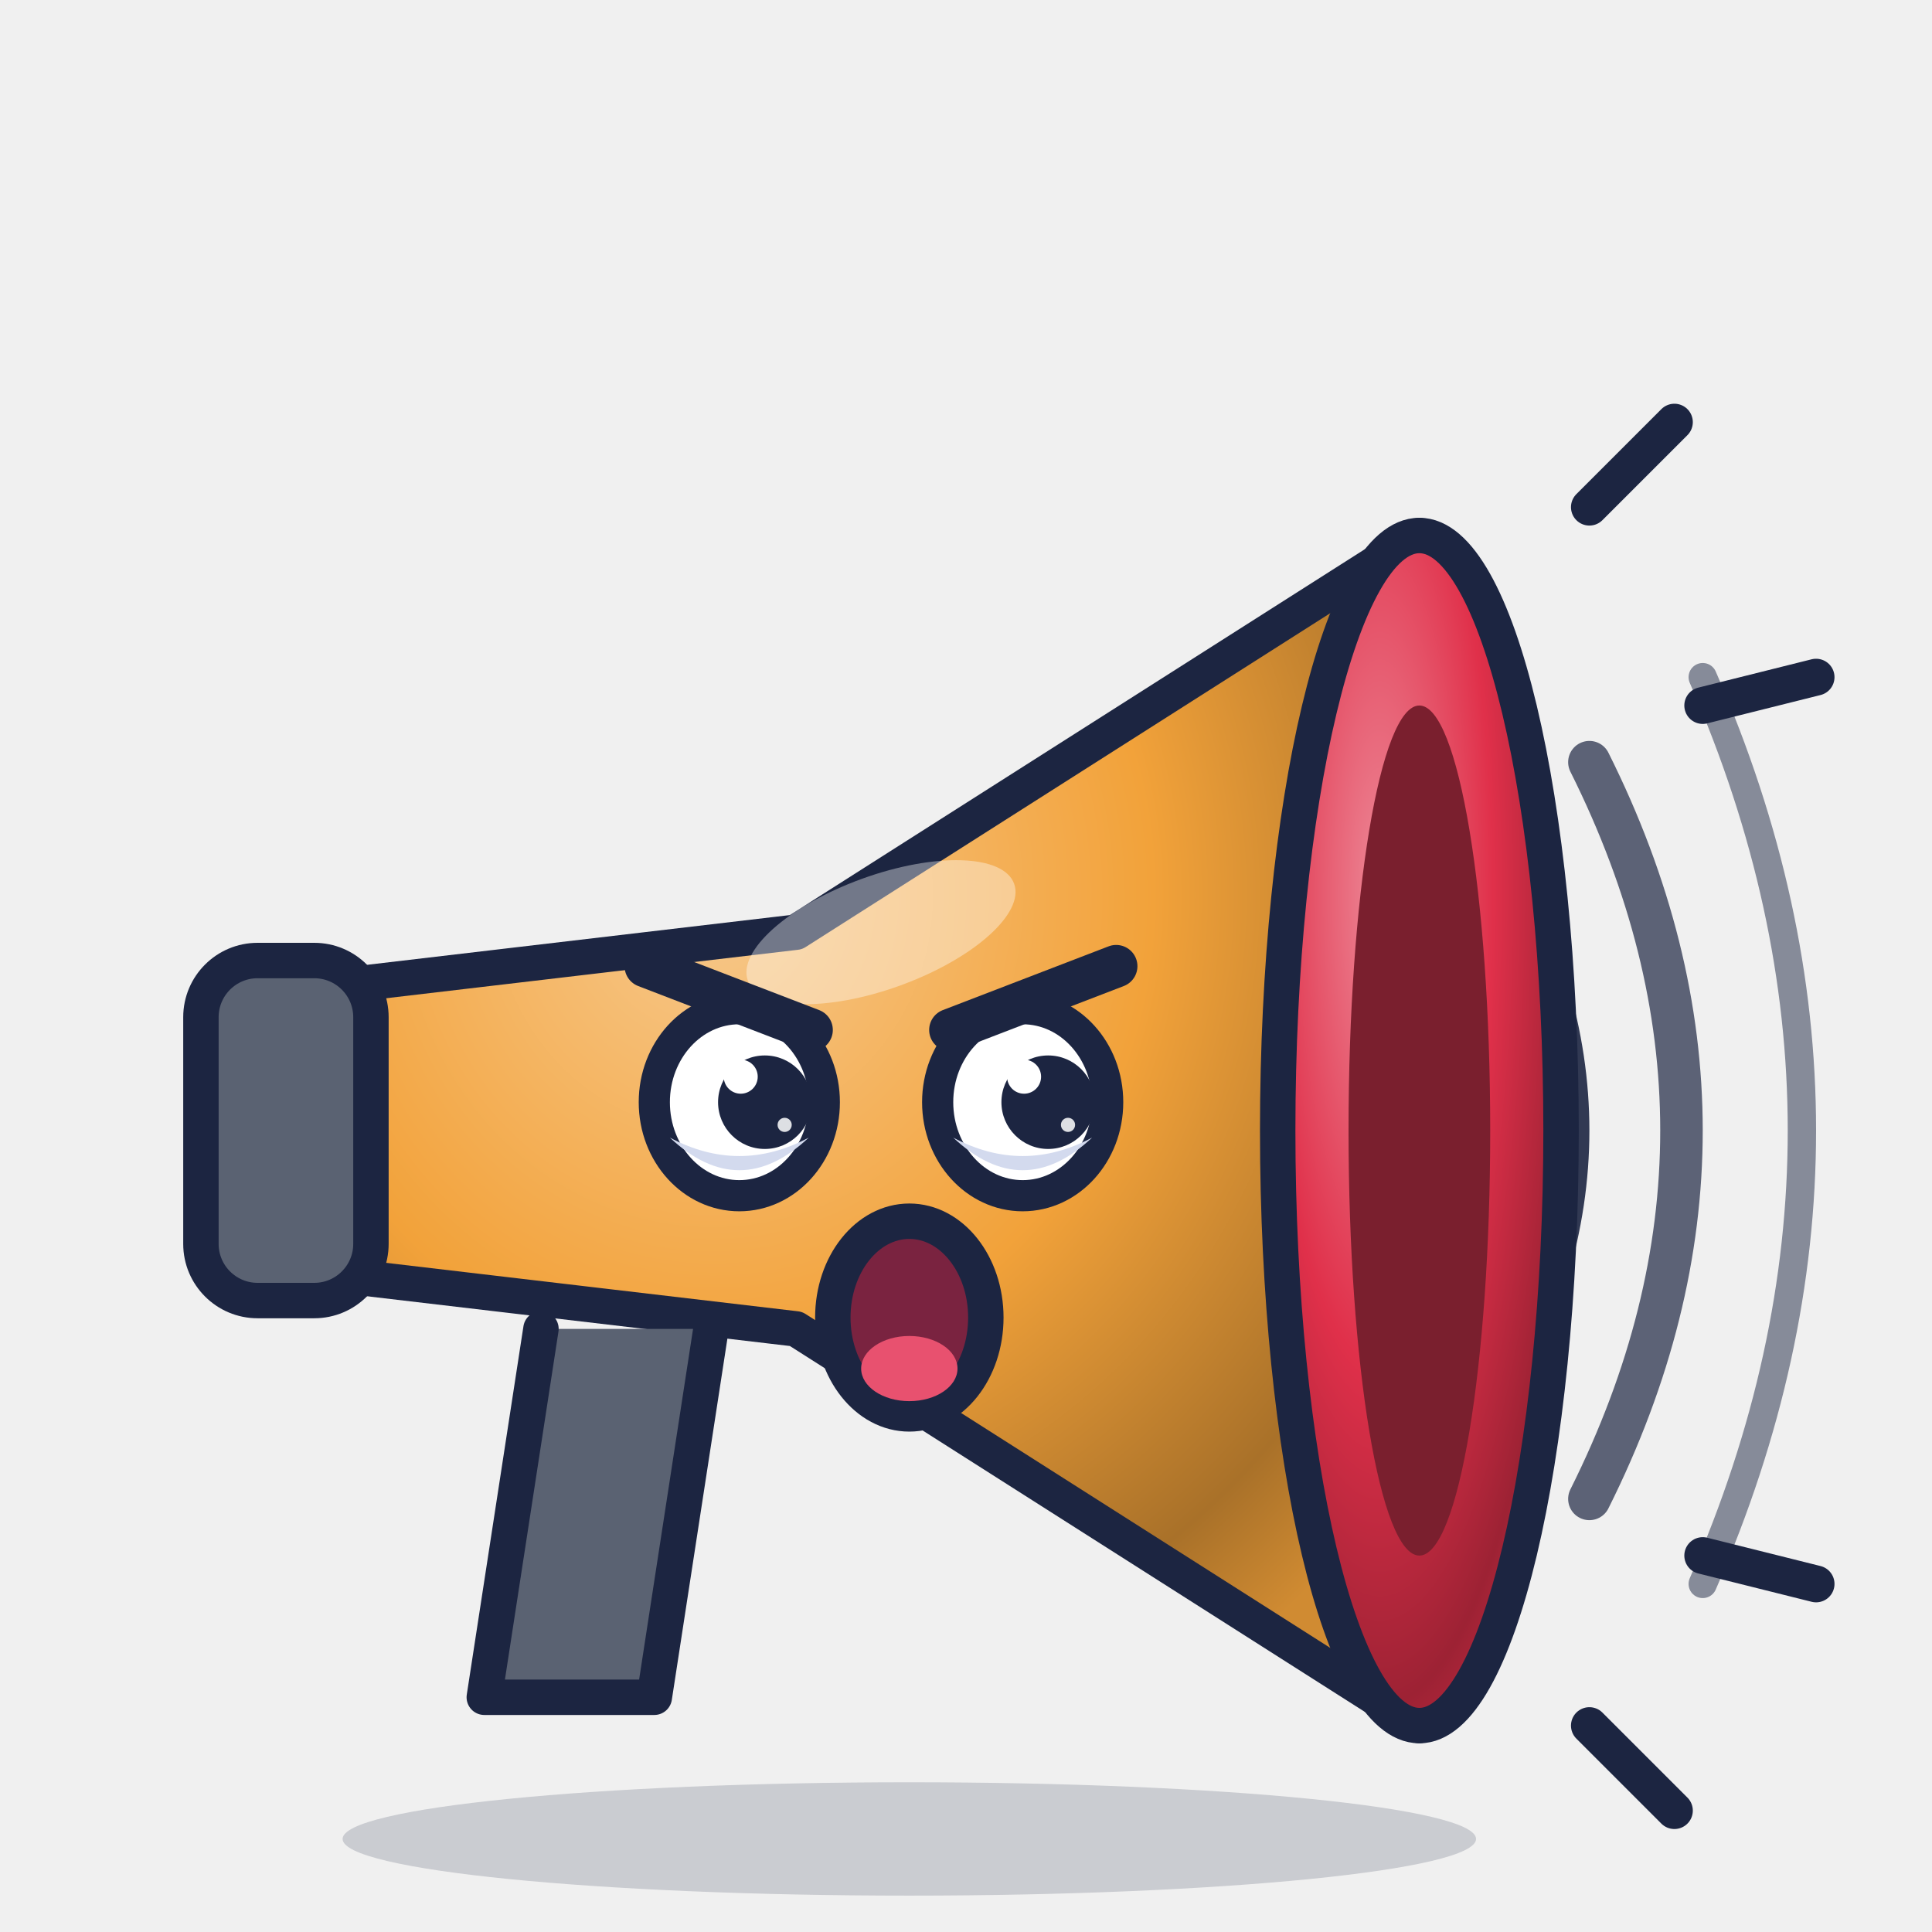
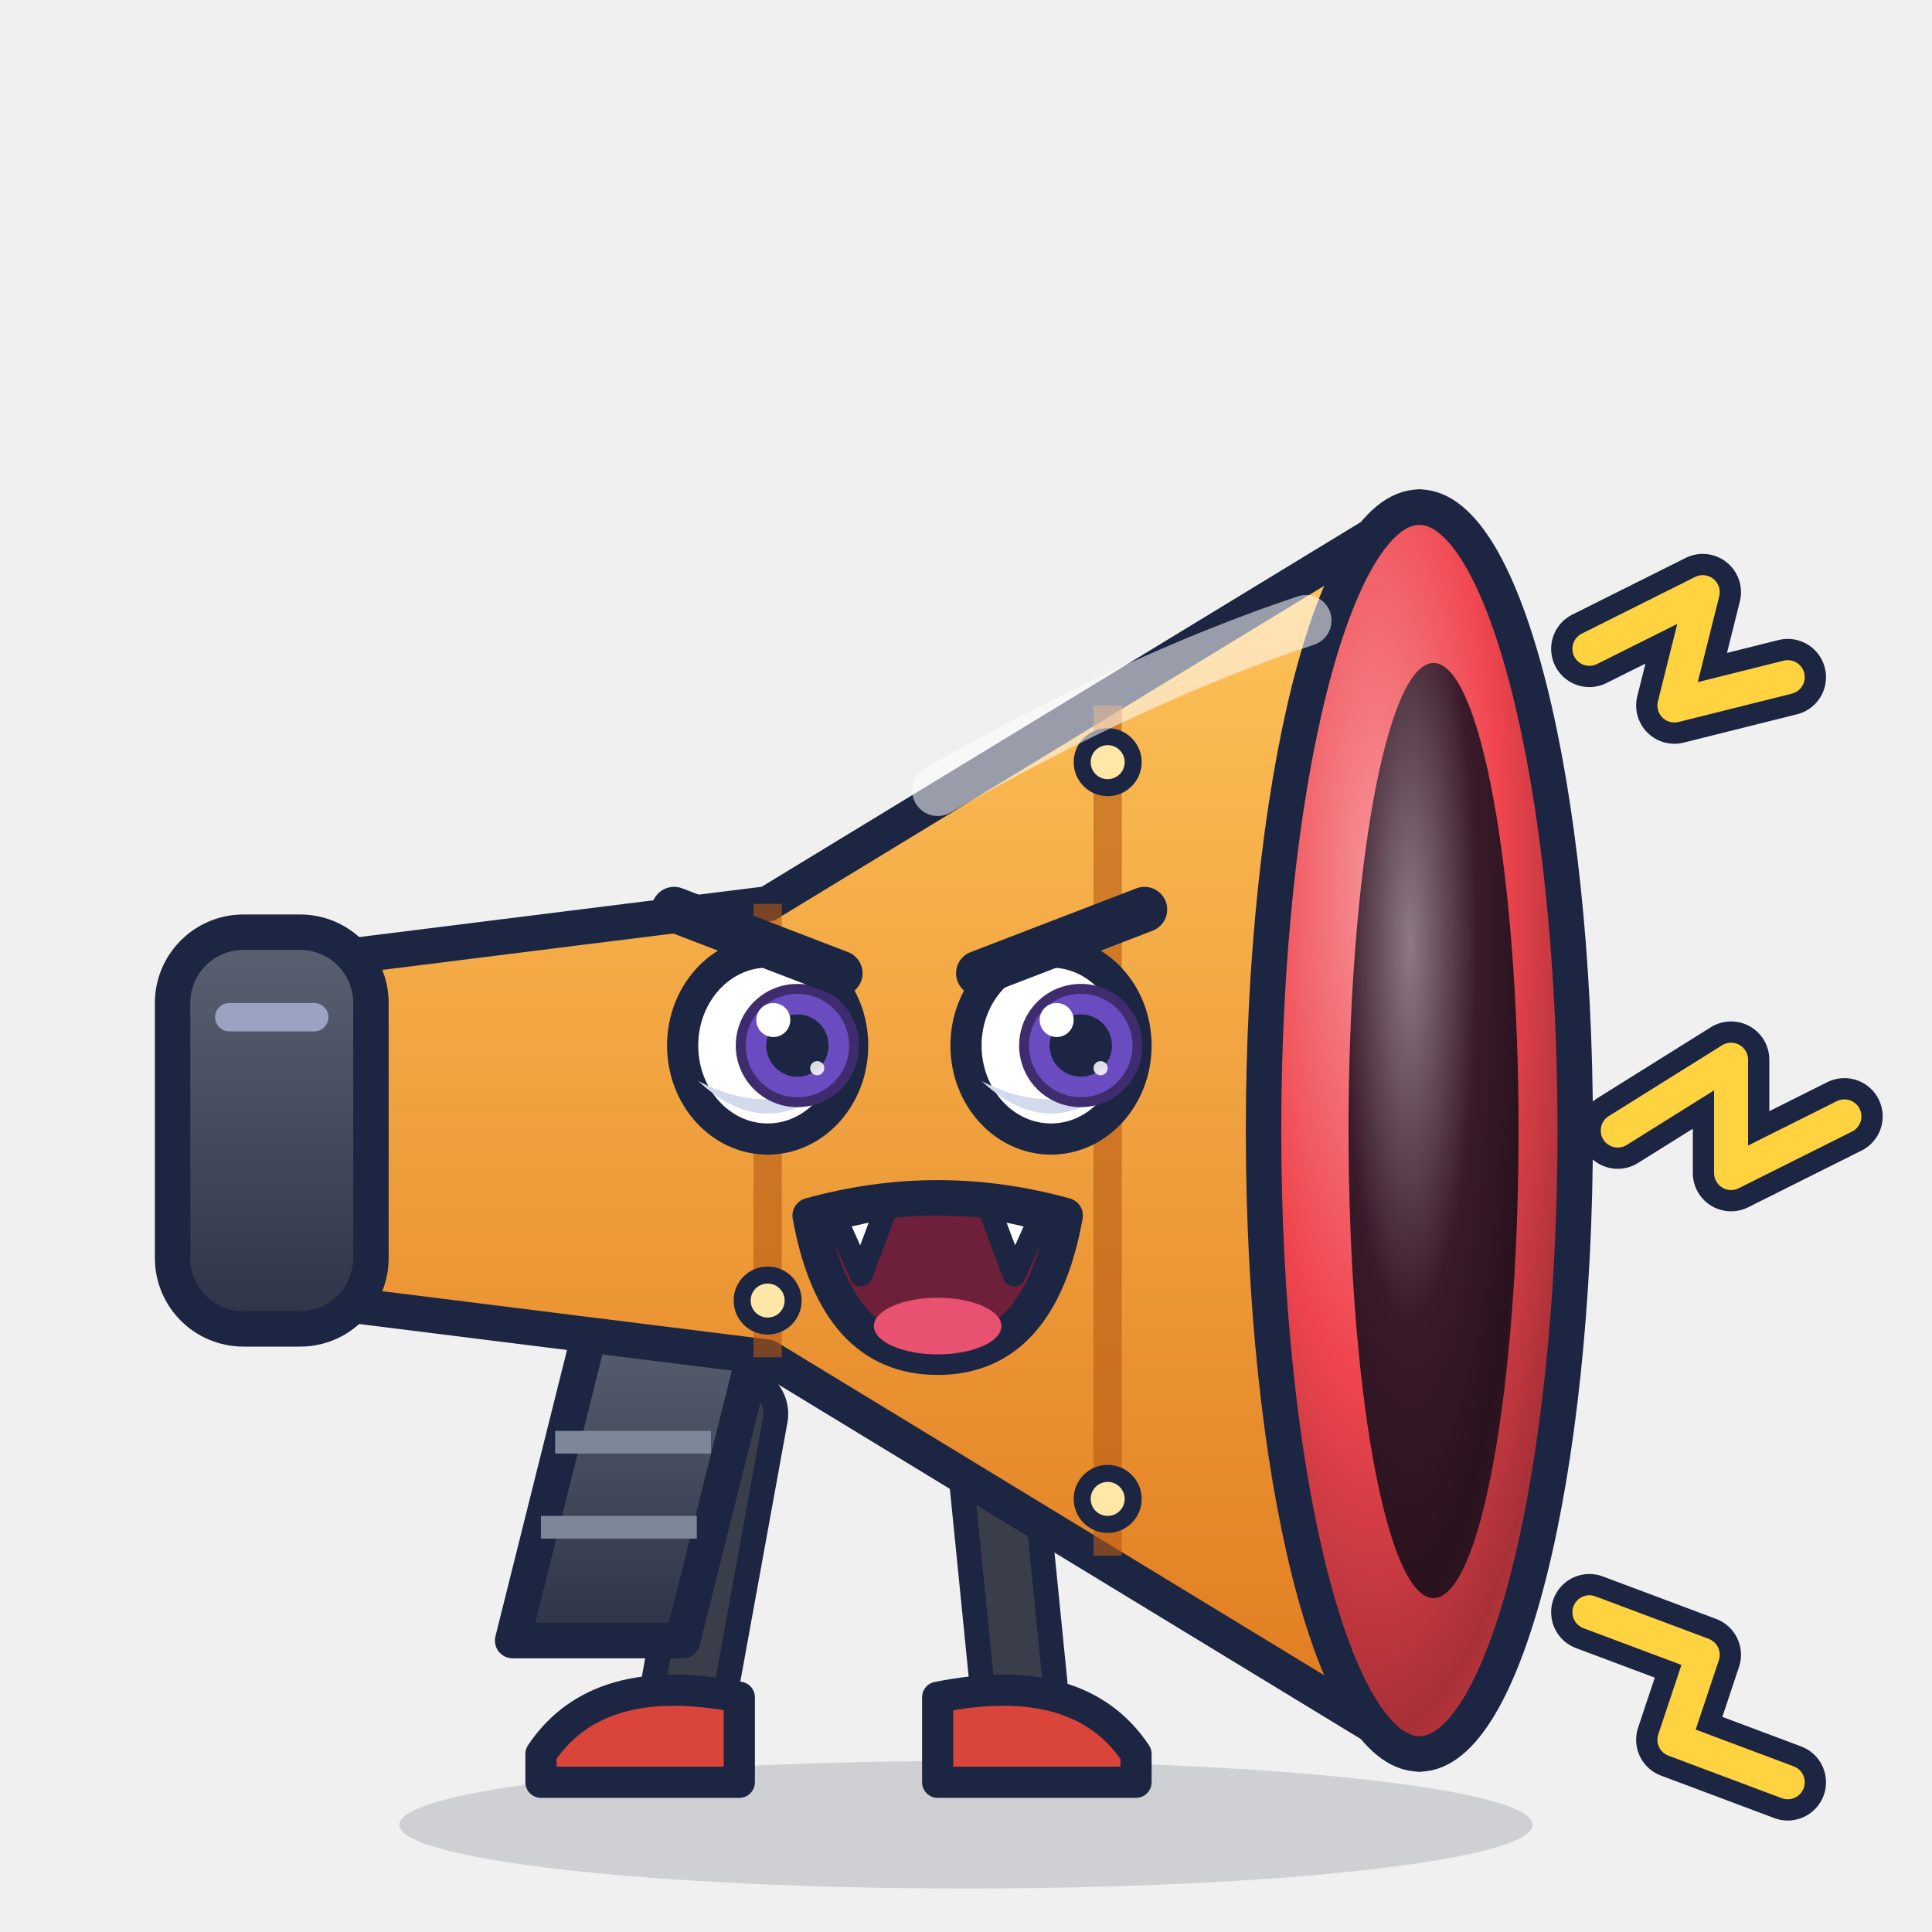
<svg aria-hidden="true" viewBox="0 0 120 120">
  <defs>
-     <radialGradient id="m-laerm__a" cx="36%" cy="30%" r="80%">
-       <stop offset="0" stop-color="#f7c98d" />
-       <stop offset=".5" stop-color="#f2a23a" />
-       <stop offset=".86" stop-color="#a97129" />
-       <stop offset="1" stop-color="#d08b32" />
+     <radialGradient id="m-laerm__c" cx="36%" cy="30%" r="80%">
+       <stop offset="0" stop-color="#f69398" />
+       <stop offset=".5" stop-color="#f0454e" />
+       <stop offset=".86" stop-color="#a83037" />
+       <stop offset="1" stop-color="#ce3b43" />
    </radialGradient>
-     <radialGradient id="m-laerm__b" cx="36%" cy="30%" r="80%">
-       <stop offset="0" stop-color="#ed8796" />
-       <stop offset=".5" stop-color="#e0304a" />
-       <stop offset=".86" stop-color="#9d2234" />
-       <stop offset="1" stop-color="#c12940" />
+     <radialGradient id="m-laerm__d" cx="36%" cy="30%" r="80%">
+       <stop offset="0" stop-color="#8d7a83" />
+       <stop offset=".5" stop-color="#3a1a2a" />
+       <stop offset=".86" stop-color="#29121d" />
+       <stop offset="1" stop-color="#321624" />
    </radialGradient>
+     <linearGradient id="m-laerm__b" x1="0" x2="0" y1="0" y2="1">
+       <stop offset="0" stop-color="#ffc65c" />
+       <stop offset="1" stop-color="#e07a1f" />
+     </linearGradient>
+     <linearGradient id="m-laerm__a" x1="0" x2="0" y1="0" y2="1">
+       <stop offset="0" stop-color="#5a6272" />
+       <stop offset="1" stop-color="#2e3448" />
+     </linearGradient>
  </defs>
  <g transform="matrix(.88 0 0 .88 7.2 13.9)">
-     <ellipse cx="56" cy="114" fill="#1c2541" opacity=".18" rx="40" ry="4" />
-     <path fill="none" stroke="#1c2541" stroke-linecap="round" stroke-width="4" d="M96 44q12 20 0 40" opacity=".9" />
-     <path fill="none" stroke="#1c2541" stroke-linecap="round" stroke-width="3" d="M104 38q13 26 0 52" opacity=".7" />
-     <path fill="none" stroke="#1c2541" stroke-linecap="round" stroke-width="2" d="M112 32q14 32 0 64" opacity=".5" />
-     <path fill="url(#m-laerm__a)" stroke="#1c2541" stroke-linecap="round" stroke-linejoin="round" stroke-width="2.5" d="m14 54 34-4 44-28v84L48 78l-34-4Z" />
-     <ellipse cx="92" cy="64" fill="url(#m-laerm__b)" stroke="#1c2541" stroke-linecap="round" stroke-linejoin="round" stroke-width="2.5" rx="10" ry="42" />
-     <ellipse cx="92" cy="64" fill="#7a1f2e" rx="5" ry="30" />
-     <rect width="12" height="24" x="6" y="52" fill="#5a6272" stroke="#1c2541" stroke-linecap="round" stroke-linejoin="round" stroke-width="2.5" rx="4" />
-     <path fill="#5a6272" stroke="#1c2541" stroke-linecap="round" stroke-linejoin="round" stroke-width="2.5" d="m30 78-4 26h12l4-26" />
-     <ellipse cx="54" cy="50" fill="#fff" opacity=".38" rx="10" ry="4" transform="rotate(-20 54 50)" />
-     <ellipse cx="44" cy="62" fill="#fff" stroke="#1c2541" stroke-linecap="round" stroke-linejoin="round" stroke-width="2.2" rx="6" ry="6.6" />
-     <path fill="#d3daee" d="M39.1 64.5q4.9 4.6 9.8 0-4.9 2.6-9.8 0" />
-     <circle cx="45.8" cy="62" r="3.3" fill="#1c2541" />
-     <circle cx="44.1" cy="60.2" r="1.2" fill="#fff" />
-     <circle cx="47.2" cy="63.6" r=".5" fill="#fff" opacity=".85" />
-     <path fill="none" stroke="#1c2541" stroke-linecap="round" stroke-width="3" d="m37.4 52.4 11.7 4.5" />
-     <ellipse cx="64" cy="62" fill="#fff" stroke="#1c2541" stroke-linecap="round" stroke-linejoin="round" stroke-width="2.2" rx="6" ry="6.6" />
-     <path fill="#d3daee" d="M59.1 64.5q4.9 4.6 9.8 0-4.9 2.6-9.8 0" />
-     <circle cx="65.8" cy="62" r="3.3" fill="#1c2541" />
-     <circle cx="64.1" cy="60.2" r="1.2" fill="#fff" />
-     <circle cx="67.2" cy="63.6" r=".5" fill="#fff" opacity=".85" />
-     <path fill="none" stroke="#1c2541" stroke-linecap="round" stroke-width="3" d="m70.6 52.4-11.7 4.5" />
-     <ellipse cx="56" cy="77.2" fill="#7a2340" stroke="#1c2541" stroke-linecap="round" stroke-linejoin="round" stroke-width="2.5" rx="5.4" ry="6.8" />
-     <ellipse cx="56" cy="80.8" fill="#e8516f" rx="3.4" ry="2.3" />
-     <path stroke="#1c2541" stroke-linecap="round" stroke-width="2.6" d="m104 20 6-6m2 20 8-2m-16 74 6 6m2-18 8 2" />
+     <ellipse cx="60" cy="113" fill="#1c2541" opacity=".16" rx="40" ry="4.5" />
+     <path fill="none" stroke="#1c2541" stroke-linecap="round" stroke-linejoin="round" stroke-width="6.9" d="m44 84-4 22" />
+     <path fill="none" stroke="#3a3d4a" stroke-linecap="round" stroke-linejoin="round" stroke-width="3.4" d="m44 84-4 22" />
+     <path fill="none" stroke="#1c2541" stroke-linecap="round" stroke-linejoin="round" stroke-width="6.9" d="m62 86 2 20" />
+     <path fill="none" stroke="#3a3d4a" stroke-linecap="round" stroke-linejoin="round" stroke-width="3.4" d="m62 86 2 20" />
+     <path fill="#d9453b" stroke="#1c2541" stroke-linecap="round" stroke-linejoin="round" stroke-width="2.2" d="M30 108q4-6 14-4v6H30Zm28-4q10-2 14 4v2H58Z" />
+     <path fill="url(#m-laerm__a)" stroke="#1c2541" stroke-linecap="round" stroke-linejoin="round" stroke-width="2.5" d="m34 76-6 24h12l6-24Z" />
+     <path stroke="#7e879a" stroke-width="1.6" d="M31 86h11m-12 6h11" />
+     <path fill="url(#m-laerm__b)" stroke="#1c2541" stroke-linecap="round" stroke-linejoin="round" stroke-width="2.5" d="m14 52 32-4 46-28v88L46 80l-32-4Z" />
+     <path fill="none" stroke="#b85a14" stroke-width="2" d="M46 48v32m24-46v60" opacity=".6" />
+     <circle cx="46" cy="52" r="1.8" fill="#ffe7a8" stroke="#1c2541" stroke-linecap="round" stroke-linejoin="round" stroke-width="1.2" />
+     <circle cx="46" cy="76" r="1.8" fill="#ffe7a8" stroke="#1c2541" stroke-linecap="round" stroke-linejoin="round" stroke-width="1.2" />
+     <circle cx="70" cy="38" r="1.8" fill="#ffe7a8" stroke="#1c2541" stroke-linecap="round" stroke-linejoin="round" stroke-width="1.2" />
+     <circle cx="70" cy="90" r="1.8" fill="#ffe7a8" stroke="#1c2541" stroke-linecap="round" stroke-linejoin="round" stroke-width="1.2" />
+     <rect width="14" height="28" x="4" y="50" fill="url(#m-laerm__a)" stroke="#1c2541" stroke-linecap="round" stroke-linejoin="round" stroke-width="2.5" rx="5" />
+     <path stroke="#9aa3c2" stroke-linecap="round" stroke-width="2" d="M8 56h6" />
+     <ellipse cx="92" cy="64" fill="url(#m-laerm__c)" stroke="#1c2541" stroke-linecap="round" stroke-linejoin="round" stroke-width="2.5" rx="11" ry="44" />
+     <ellipse cx="93" cy="64" fill="url(#m-laerm__d)" rx="6" ry="33" />
+     <path fill="none" stroke="#fff" stroke-linecap="round" stroke-width="3.6" d="M58 40q14-8 26-12" opacity=".55" />
+     <path fill="none" stroke="#1c2541" stroke-linecap="round" stroke-linejoin="round" stroke-width="5.4" d="m104 30 8-4-2 8 8-2m-12 32 8-5v8l8-4m-18 35 8 3-2 6 8 3" />
+     <path fill="none" stroke="#ffd23f" stroke-linecap="round" stroke-linejoin="round" stroke-width="2.4" d="m104 30 8-4-2 8 8-2m-12 32 8-5v8l8-4m-18 35 8 3-2 6 8 3" />
+     <ellipse cx="46" cy="58" fill="#fff" stroke="#1c2541" stroke-linecap="round" stroke-linejoin="round" stroke-width="2.2" rx="6" ry="6.6" />
+     <path fill="#d3daee" d="M41.1 60.5q4.9 4.6 9.8 0-4.9 2.6-9.8 0" />
+     <circle cx="48.1" cy="58" r="4" fill="#6b4cc0" stroke="#3e2c6f" stroke-width=".7" />
+     <circle cx="48.1" cy="58" r="2.2" fill="#1c2541" />
+     <circle cx="46.4" cy="56.2" r="1.2" fill="#fff" />
+     <circle cx="49.5" cy="59.6" r=".5" fill="#fff" opacity=".85" />
+     <path fill="none" stroke="#1c2541" stroke-linecap="round" stroke-width="3.2" d="m39.4 48.4 11.7 4.5" />
+     <ellipse cx="66" cy="58" fill="#fff" stroke="#1c2541" stroke-linecap="round" stroke-linejoin="round" stroke-width="2.2" rx="6" ry="6.6" />
+     <path fill="#d3daee" d="M61.1 60.5q4.9 4.6 9.8 0-4.9 2.6-9.8 0" />
+     <circle cx="68.1" cy="58" r="4" fill="#6b4cc0" stroke="#3e2c6f" stroke-width=".7" />
+     <circle cx="68.1" cy="58" r="2.2" fill="#1c2541" />
+     <circle cx="66.4" cy="56.2" r="1.2" fill="#fff" />
+     <circle cx="69.5" cy="59.6" r=".5" fill="#fff" opacity=".85" />
+     <path fill="none" stroke="#1c2541" stroke-linecap="round" stroke-width="3.2" d="m72.6 48.4-11.7 4.5" />
+     <path fill="#6e1f3a" stroke="#1c2541" stroke-linecap="round" stroke-linejoin="round" stroke-width="2.5" d="M49 70q9-2.5 18 0-1.8 10-9 10t-9-10" />
+     <ellipse cx="58" cy="77.8" fill="#e8516f" rx="4.5" ry="2" />
+     <path fill="#fff" stroke="#1c2541" stroke-linecap="round" stroke-linejoin="round" stroke-width="1.6" d="m50.8 70.2 1.8 4 1.8-4.8Zm14.4 0-1.8 4-1.8-4.8Z" />
  </g>
</svg>
